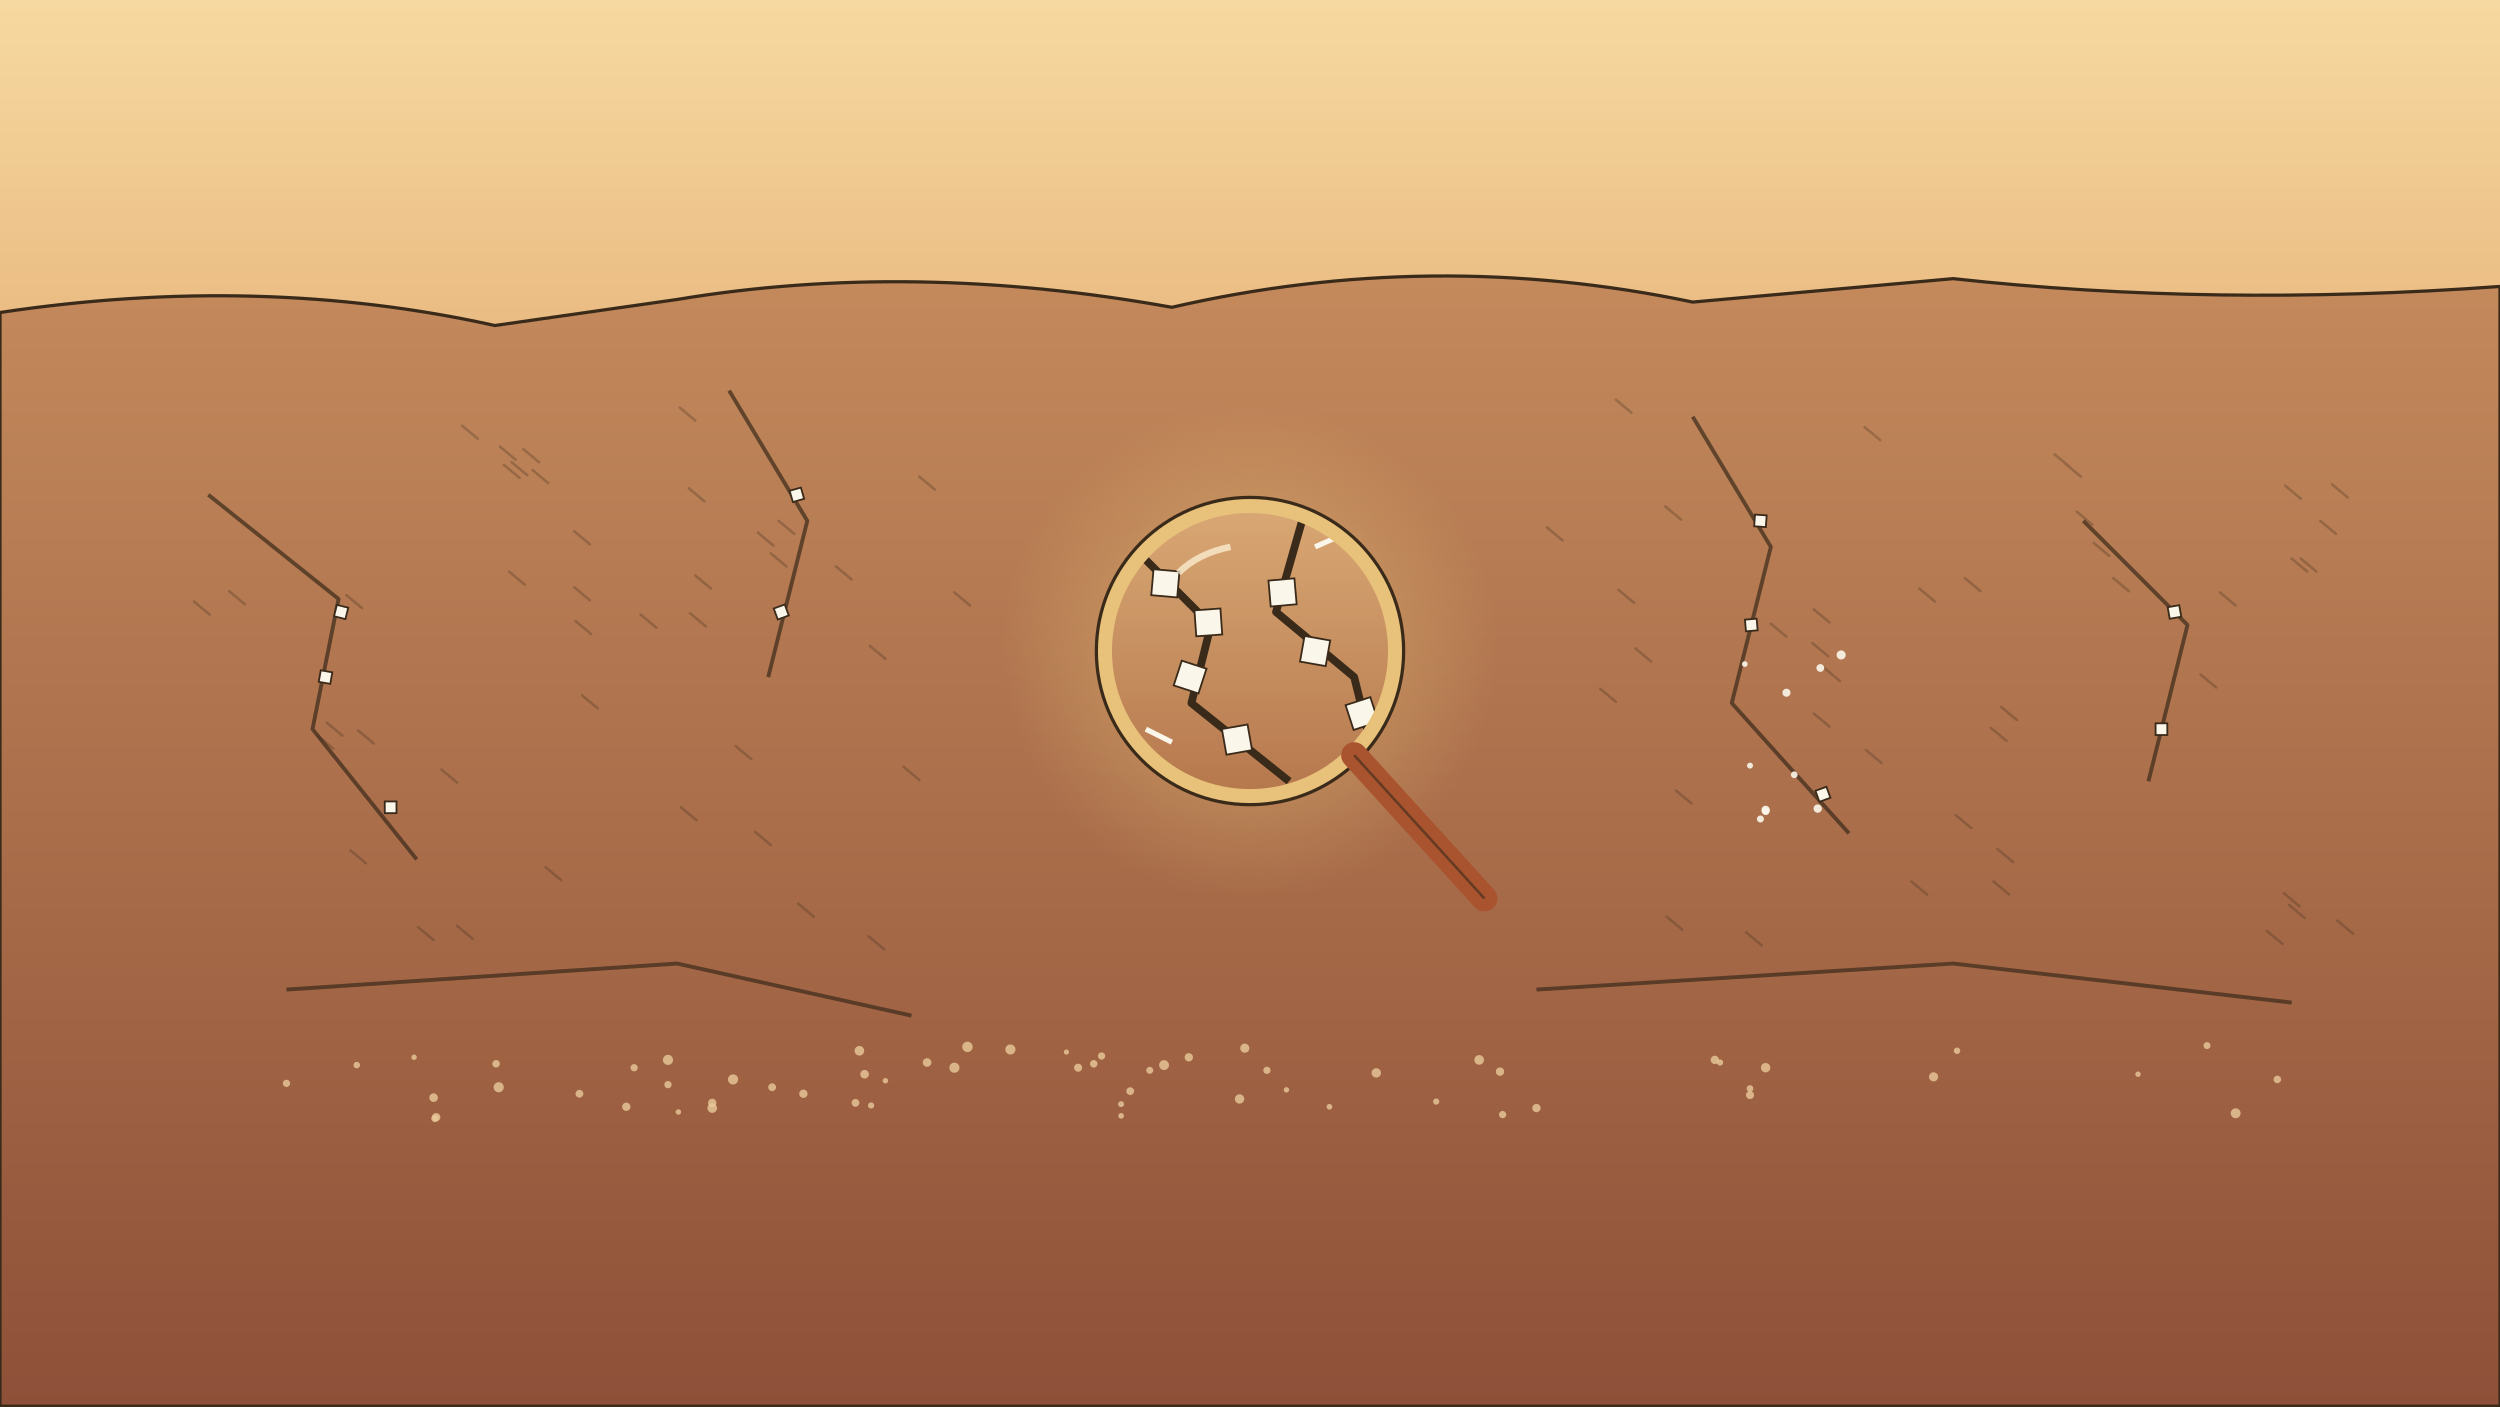
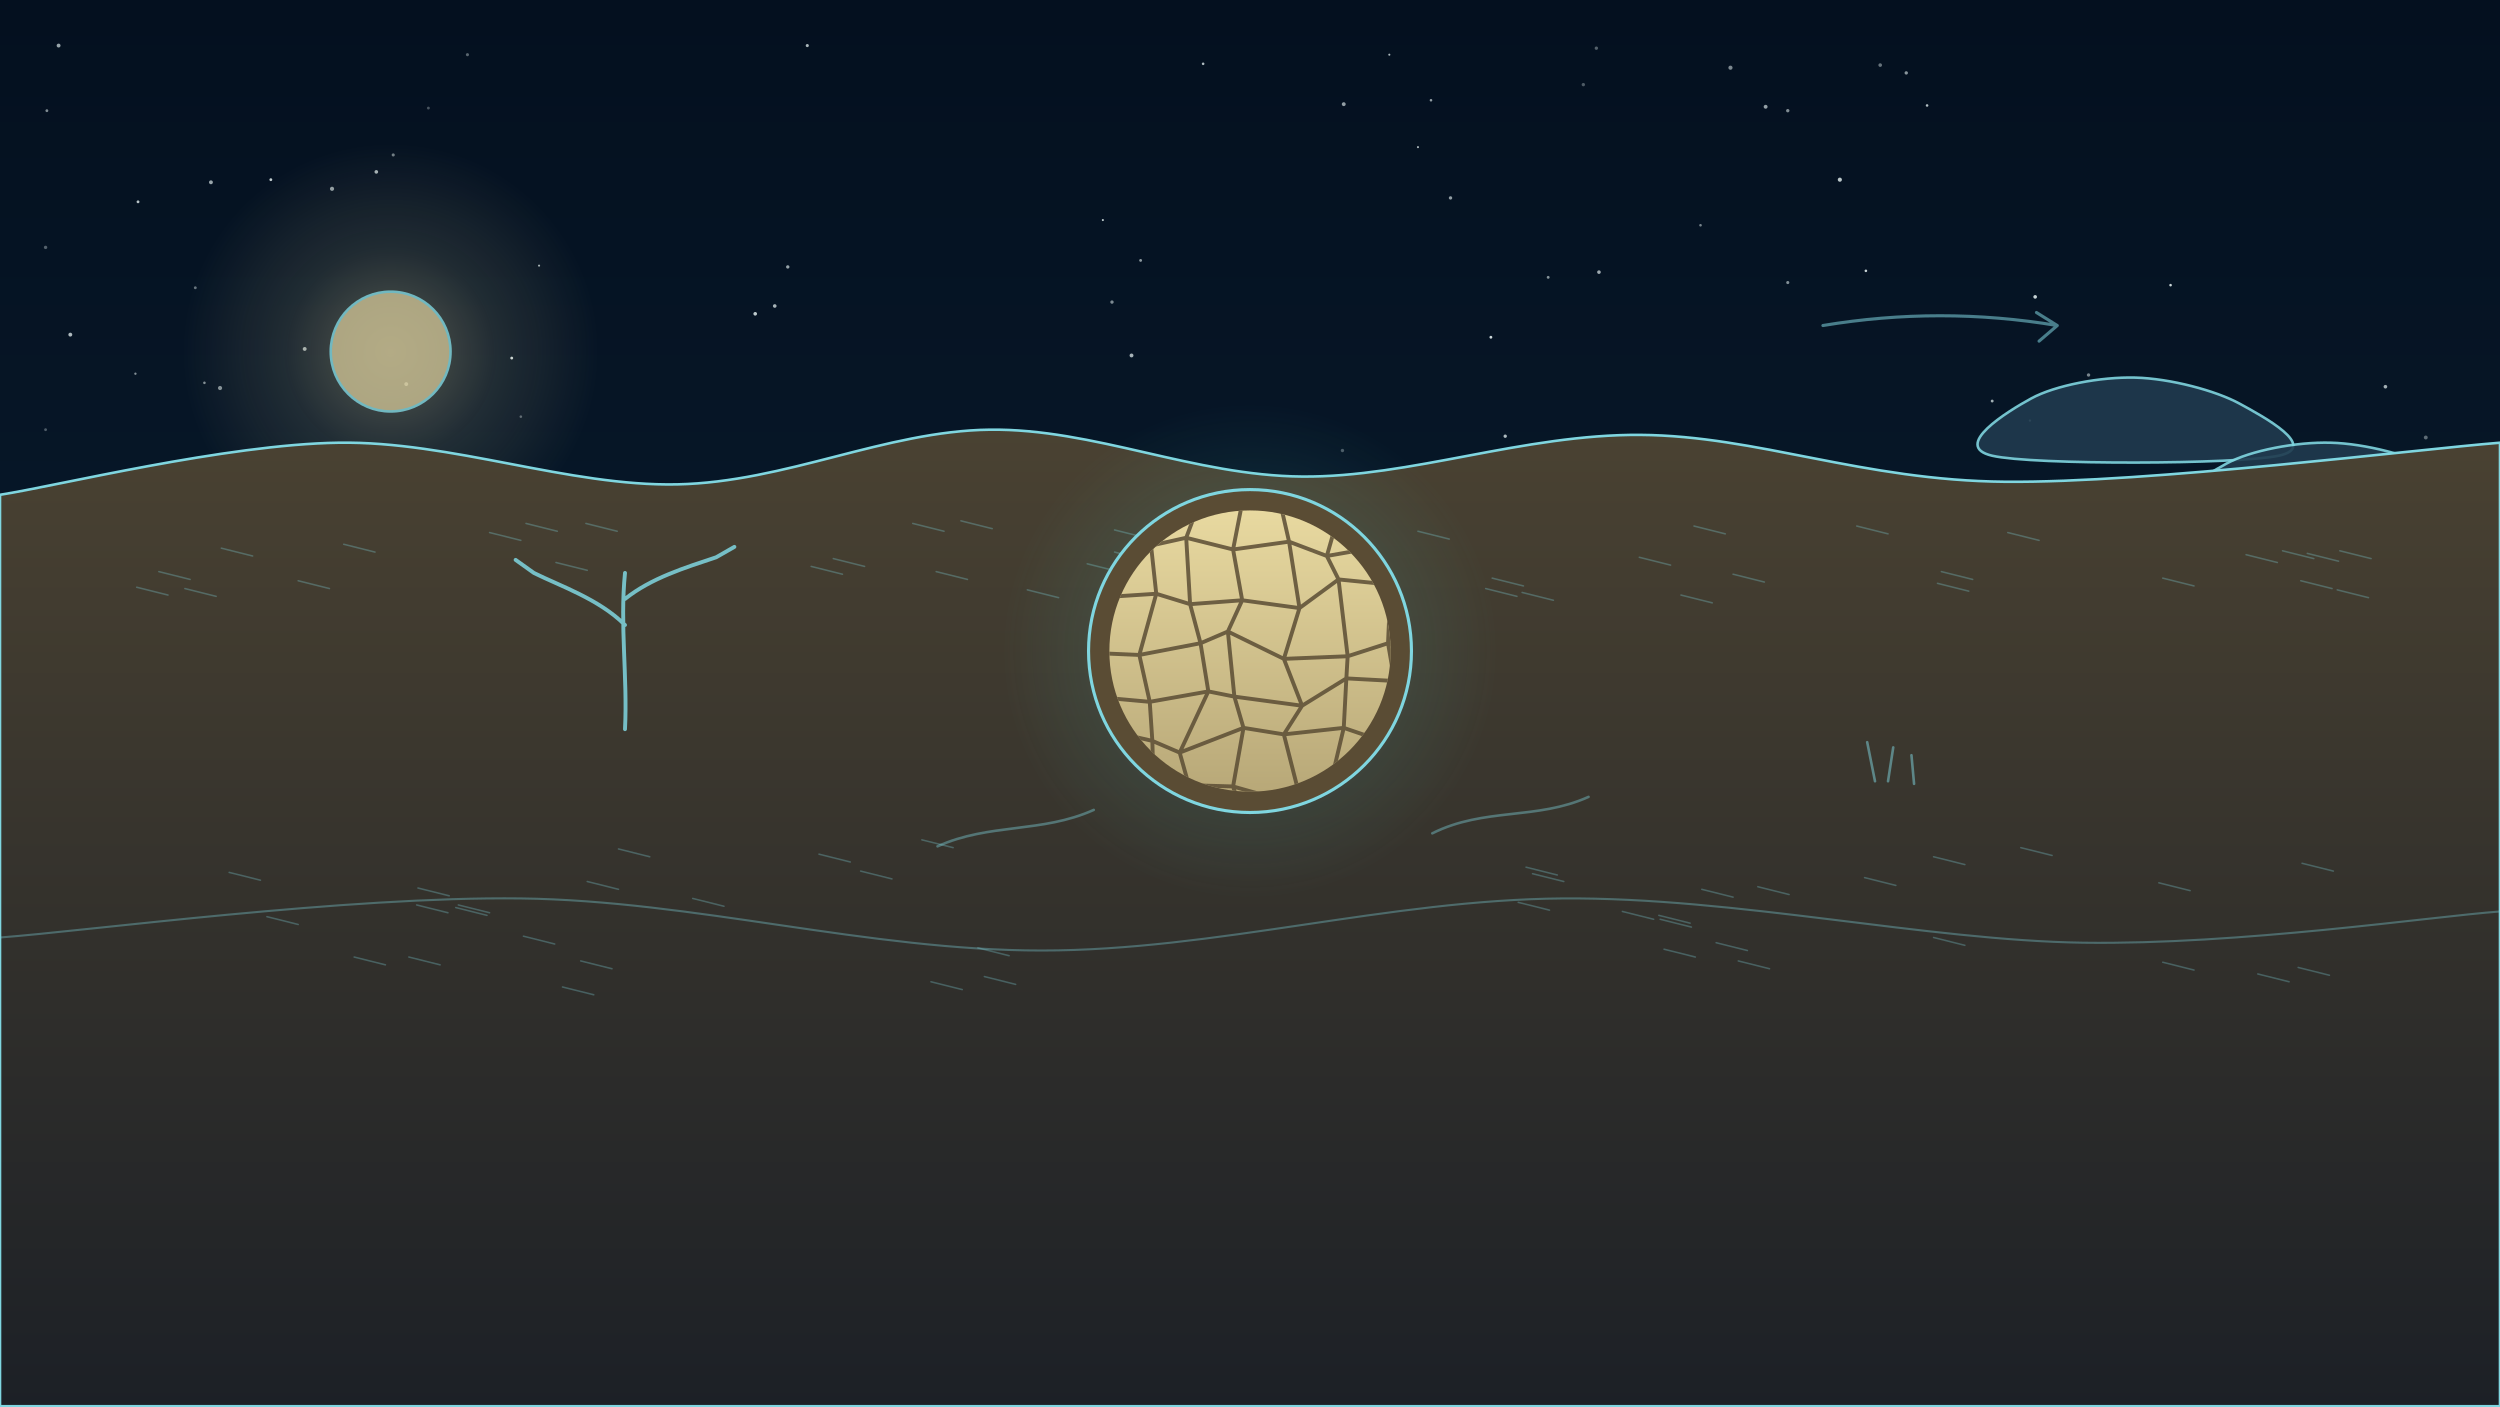
<svg xmlns="http://www.w3.org/2000/svg" viewBox="0 0 1920 1080" width="1920" height="1080">
  <defs>
-     <linearGradient id="sky" x1="0" y1="0" x2="0" y2="1">
-       <stop offset="0" stop-color="#f6d9a0" />
-       <stop offset="0.55" stop-color="#d9935a" />
-       <stop offset="1" stop-color="#8a4a3a" />
+     <linearGradient id="U067lg1" x1="0" y1="0" x2="0" y2="1">
+       <stop offset="0" stop-color="#04101f" />
+       <stop offset="1" stop-color="#0b2236" />
    </linearGradient>
-     <radialGradient id="lh">
-       <stop offset="0" stop-color="#e8c27a" stop-opacity="0.6" />
-       <stop offset="1" stop-color="#e8c27a" stop-opacity="0" />
+     <radialGradient id="U067rg2">
+       <stop offset="0" stop-color="#e8d9a0" stop-opacity="0.35" />
+       <stop offset="0.5" stop-color="#e8d9a0" stop-opacity="0.122" />
+       <stop offset="1" stop-color="#e8d9a0" stop-opacity="0" />
    </radialGradient>
-     <linearGradient id="rk" x1="0" y1="0" x2="0" y2="1">
-       <stop offset="0" stop-color="#c48a5c" />
-       <stop offset="1" stop-color="#8e5038" />
+     <linearGradient id="U067lg3" x1="0" y1="0" x2="0" y2="1">
+       <stop offset="0" stop-color="#4a4232" />
+       <stop offset="1" stop-color="#1c2026" />
    </linearGradient>
-     <linearGradient id="ln" x1="0" y1="0" x2="0" y2="1">
-       <stop offset="0" stop-color="#d9a874" />
-       <stop offset="1" stop-color="#b5774c" />
+     <radialGradient id="U067rg4">
+       <stop offset="0" stop-color="#5fe0d0" stop-opacity="0.3" />
+       <stop offset="0.5" stop-color="#5fe0d0" stop-opacity="0.105" />
+       <stop offset="1" stop-color="#5fe0d0" stop-opacity="0" />
+     </radialGradient>
+     <linearGradient id="U067lg5" x1="0" y1="0" x2="0" y2="1">
+       <stop offset="0" stop-color="#e8d9a0" />
+       <stop offset="1" stop-color="#b8a878" />
    </linearGradient>
-     <clipPath id="lc">
+     <clipPath id="U067cp6">
      <circle cx="960" cy="500" r="108" />
    </clipPath>
  </defs>
-   <rect width="1920" height="1080" fill="url(#sky)" />
-   <path d="M0,240 Q200,210 380,250 L520,230 Q700,200 900,236 Q1100,190 1300,232 L1500,214 Q1700,236 1920,220 L1920,1080 L0,1080 Z" fill="url(#rk)" stroke="#3a2a1a" stroke-width="2.5" />
-   <path d="M160,380 L260,460 L240,560 L320,660 M560,300 L620,400 L590,520 M1300,320 L1360,420 L1330,540 L1420,640 M1600,400 L1680,480 L1650,600 M220,760 L520,740 L700,780 M1180,760 L1500,740 L1760,770" stroke="#3a2a1a" stroke-width="3" fill="none" opacity="0.7" stroke-linejoin="round" />
-   <path d="M447,534 l12,10 M642,435 l12,10 M339,591 l12,10 M441,451 l12,10 M391,439 l12,10 M244,565 l12,10 M694,589 l12,10 M534,442 l12,10 M409,361 l12,10 M592,425 l12,10 M321,712 l12,10 M351,711 l12,10 M523,620 l12,10 M529,375 l12,10 M582,409 l12,10 M393,355 l12,10 M176,454 l12,10 M149,462 l12,10 M667,719 l12,10 M402,345 l12,10 M355,327 l12,10 M275,561 l12,10 M522,313 l12,10 M442,477 l12,10 M387,357 l12,10 M384,343 l12,10 M565,573 l12,10 M530,471 l12,10 M733,455 l12,10 M266,457 l12,10 M706,366 l12,10 M613,694 l12,10 M668,496 l12,10 M419,666 l12,10 M580,639 l12,10 M251,555 l12,10 M598,400 l12,10 M269,653 l12,10 M492,472 l12,10 M441,408 l12,10 " stroke="#3a2a1a" stroke-width="2" opacity="0.28" fill="none" stroke-linecap="round" />
-   <path d="M1755,373 l12,10 M1782,400 l12,10 M1468,677 l12,10 M1401,513 l12,10 M1280,704 l12,10 M1791,372 l12,10 M1256,498 l12,10 M1502,626 l12,10 M1393,548 l12,10 M1279,389 l12,10 M1229,529 l12,10 M1529,559 l12,10 M1760,429 l12,10 M1392,494 l12,10 M1767,429 l12,10 M1360,479 l12,10 M1608,417 l12,10 M1287,607 l12,10 M1537,543 l12,10 M1188,405 l12,10 M1243,453 l12,10 M1741,715 l12,10 M1705,455 l12,10 M1531,677 l12,10 M1393,468 l12,10 M1623,444 l12,10 M1474,452 l12,10 M1690,518 l12,10 M1241,307 l12,10 M1578,349 l12,10 M1595,393 l12,10 M1509,444 l12,10 M1586,356 l12,10 M1433,576 l12,10 M1341,716 l12,10 M1795,707 l12,10 M1758,695 l12,10 M1534,652 l12,10 M1432,328 l12,10 M1754,686 l12,10 " stroke="#3a2a1a" stroke-width="2" opacity="0.28" fill="none" stroke-linecap="round" />
-   <rect x="257.5" y="465.5" width="9" height="9" fill="#fbf6ea" stroke="#3a2a1a" stroke-width="1.4" transform="rotate(14 262 470)" />
-   <rect x="245.5" y="515.5" width="9" height="9" fill="#fbf6ea" stroke="#3a2a1a" stroke-width="1.4" transform="rotate(10 250 520)" />
-   <rect x="295.5" y="615.5" width="9" height="9" fill="#fbf6ea" stroke="#3a2a1a" stroke-width="1.4" transform="rotate(0 300 620)" />
-   <rect x="607.5" y="375.5" width="9" height="9" fill="#fbf6ea" stroke="#3a2a1a" stroke-width="1.4" transform="rotate(-16 612 380)" />
-   <rect x="595.5" y="465.5" width="9" height="9" fill="#fbf6ea" stroke="#3a2a1a" stroke-width="1.4" transform="rotate(-20 600 470)" />
-   <rect x="1347.5" y="395.5" width="9" height="9" fill="#fbf6ea" stroke="#3a2a1a" stroke-width="1.4" transform="rotate(4 1352 400)" />
-   <rect x="1340.5" y="475.5" width="9" height="9" fill="#fbf6ea" stroke="#3a2a1a" stroke-width="1.4" transform="rotate(-5 1345 480)" />
-   <rect x="1395.5" y="605.5" width="9" height="9" fill="#fbf6ea" stroke="#3a2a1a" stroke-width="1.4" transform="rotate(-20 1400 610)" />
-   <rect x="1665.5" y="465.5" width="9" height="9" fill="#fbf6ea" stroke="#3a2a1a" stroke-width="1.4" transform="rotate(-10 1670 470)" />
-   <rect x="1655.5" y="555.5" width="9" height="9" fill="#fbf6ea" stroke="#3a2a1a" stroke-width="1.4" transform="rotate(0 1660 560)" />
-   <circle cx="894" cy="818" r="3.8" fill="#e9c99a" opacity="0.8" />
-   <circle cx="956" cy="805" r="3.5" fill="#e9c99a" opacity="0.8" />
-   <circle cx="318" cy="812" r="2.1" fill="#e9c99a" opacity="0.8" />
-   <circle cx="1180" cy="851" r="3.2" fill="#e9c99a" opacity="0.8" />
-   <circle cx="547" cy="851" r="3.7" fill="#e9c99a" opacity="0.8" />
-   <circle cx="712" cy="816" r="3.3" fill="#e9c99a" opacity="0.8" />
-   <circle cx="1717" cy="855" r="3.8" fill="#e9c99a" opacity="0.8" />
-   <circle cx="1317" cy="814" r="3.2" fill="#e9c99a" opacity="0.8" />
-   <circle cx="868" cy="838" r="3.0" fill="#e9c99a" opacity="0.8" />
-   <circle cx="521" cy="854" r="2.1" fill="#e9c99a" opacity="0.8" />
-   <circle cx="733" cy="820" r="3.9" fill="#e9c99a" opacity="0.8" />
-   <circle cx="383" cy="835" r="3.9" fill="#e9c99a" opacity="0.8" />
-   <circle cx="1154" cy="856" r="2.8" fill="#e9c99a" opacity="0.8" />
-   <circle cx="883" cy="822" r="2.7" fill="#e9c99a" opacity="0.8" />
-   <circle cx="743" cy="804" r="4.0" fill="#e9c99a" opacity="0.8" />
-   <circle cx="1344" cy="841" r="3.1" fill="#e9c99a" opacity="0.8" />
-   <circle cx="513" cy="814" r="3.9" fill="#e9c99a" opacity="0.8" />
-   <circle cx="1485" cy="827" r="3.5" fill="#e9c99a" opacity="0.8" />
-   <circle cx="1695" cy="803" r="2.7" fill="#e9c99a" opacity="0.8" />
-   <circle cx="828" cy="820" r="3.1" fill="#e9c99a" opacity="0.8" />
-   <circle cx="660" cy="807" r="3.7" fill="#e9c99a" opacity="0.8" />
-   <circle cx="861" cy="848" r="2.3" fill="#e9c99a" opacity="0.8" />
-   <circle cx="680" cy="830" r="2.1" fill="#e9c99a" opacity="0.8" />
-   <circle cx="846" cy="811" r="2.8" fill="#e9c99a" opacity="0.8" />
-   <circle cx="657" cy="847" r="3.0" fill="#e9c99a" opacity="0.8" />
-   <circle cx="593" cy="835" r="3.0" fill="#e9c99a" opacity="0.8" />
-   <circle cx="547" cy="847" r="3.2" fill="#e9c99a" opacity="0.8" />
-   <circle cx="220" cy="832" r="2.8" fill="#e9c99a" opacity="0.8" />
-   <circle cx="335" cy="858" r="3.2" fill="#e9c99a" opacity="0.8" />
-   <circle cx="1749" cy="829" r="2.9" fill="#e9c99a" opacity="0.8" />
-   <circle cx="445" cy="840" r="3.0" fill="#e9c99a" opacity="0.8" />
-   <circle cx="481" cy="850" r="3.2" fill="#e9c99a" opacity="0.8" />
-   <circle cx="334" cy="859" r="2.8" fill="#e9c99a" opacity="0.8" />
-   <circle cx="1642" cy="825" r="2.1" fill="#e9c99a" opacity="0.8" />
-   <circle cx="1057" cy="824" r="3.6" fill="#e9c99a" opacity="0.8" />
-   <circle cx="973" cy="822" r="2.8" fill="#e9c99a" opacity="0.8" />
-   <circle cx="952" cy="844" r="3.6" fill="#e9c99a" opacity="0.8" />
-   <circle cx="819" cy="808" r="2.0" fill="#e9c99a" opacity="0.8" />
-   <circle cx="1136" cy="814" r="3.7" fill="#e9c99a" opacity="0.8" />
-   <circle cx="861" cy="857" r="2.2" fill="#e9c99a" opacity="0.8" />
-   <circle cx="1503" cy="807" r="2.5" fill="#e9c99a" opacity="0.8" />
-   <circle cx="840" cy="817" r="2.9" fill="#e9c99a" opacity="0.8" />
-   <circle cx="988" cy="837" r="2.1" fill="#e9c99a" opacity="0.8" />
-   <circle cx="1152" cy="823" r="3.2" fill="#e9c99a" opacity="0.8" />
-   <circle cx="669" cy="849" r="2.4" fill="#e9c99a" opacity="0.8" />
-   <circle cx="333" cy="843" r="3.3" fill="#e9c99a" opacity="0.8" />
-   <circle cx="487" cy="820" r="2.8" fill="#e9c99a" opacity="0.8" />
-   <circle cx="513" cy="833" r="2.8" fill="#e9c99a" opacity="0.8" />
-   <circle cx="1103" cy="846" r="2.4" fill="#e9c99a" opacity="0.8" />
-   <circle cx="617" cy="840" r="3.2" fill="#e9c99a" opacity="0.8" />
-   <circle cx="1321" cy="816" r="2.4" fill="#e9c99a" opacity="0.8" />
-   <circle cx="274" cy="818" r="2.5" fill="#e9c99a" opacity="0.8" />
-   <circle cx="1356" cy="820" r="3.6" fill="#e9c99a" opacity="0.8" />
-   <circle cx="381" cy="817" r="2.9" fill="#e9c99a" opacity="0.8" />
-   <circle cx="563" cy="829" r="3.9" fill="#e9c99a" opacity="0.8" />
-   <circle cx="913" cy="812" r="3.2" fill="#e9c99a" opacity="0.8" />
-   <circle cx="1021" cy="850" r="2.2" fill="#e9c99a" opacity="0.8" />
-   <circle cx="1344" cy="836" r="2.6" fill="#e9c99a" opacity="0.8" />
-   <circle cx="776" cy="806" r="3.9" fill="#e9c99a" opacity="0.8" />
-   <circle cx="664" cy="825" r="3.3" fill="#e9c99a" opacity="0.8" />
-   <g id="mv-cells-flakes">
-     <circle cx="1378" cy="595" r="2.6" fill="#fbf6ea" opacity="0.9" />
-     <circle cx="1414" cy="503" r="3.5" fill="#fbf6ea" opacity="0.9" />
-     <circle cx="1396" cy="621" r="3.2" fill="#fbf6ea" opacity="0.9" />
-     <circle cx="1356" cy="623" r="3.0" fill="#fbf6ea" opacity="0.9" />
-     <circle cx="1352" cy="629" r="2.7" fill="#fbf6ea" opacity="0.9" />
-     <circle cx="1398" cy="513" r="3.0" fill="#fbf6ea" opacity="0.9" />
-     <circle cx="1340" cy="510" r="2.2" fill="#fbf6ea" opacity="0.9" />
-     <circle cx="1344" cy="588" r="2.3" fill="#fbf6ea" opacity="0.9" />
-     <circle cx="1356" cy="622" r="3.2" fill="#fbf6ea" opacity="0.9" />
-     <circle cx="1372" cy="532" r="3.1" fill="#fbf6ea" opacity="0.9" />
+   <rect width="1920" height="1080" fill="url(#U067lg1)" />
+   <circle cx="169" cy="298" r="1.6" fill="#e8f4f4" opacity="0.55" />
+   <circle cx="1186" cy="352" r="1.0" fill="#e8f4f4" opacity="0.32" />
+   <circle cx="359" cy="42" r="1.2" fill="#e8f4f4" opacity="0.37" />
+   <circle cx="208" cy="138" r="1.1" fill="#e8f4f4" opacity="0.83" />
+   <circle cx="54" cy="257" r="1.5" fill="#e8f4f4" opacity="0.74" />
+   <circle cx="329" cy="83" r="1.1" fill="#e8f4f4" opacity="0.30" />
+   <circle cx="1832" cy="297" r="1.4" fill="#e8f4f4" opacity="0.69" />
+   <circle cx="106" cy="155" r="1.1" fill="#e8f4f4" opacity="0.79" />
+   <circle cx="35" cy="330" r="1.1" fill="#e8f4f4" opacity="0.32" />
+   <circle cx="1156" cy="335" r="1.3" fill="#e8f4f4" opacity="0.74" />
+   <circle cx="847" cy="169" r="0.8" fill="#e8f4f4" opacity="0.82" />
+   <circle cx="1099" cy="77" r="1.0" fill="#e8f4f4" opacity="0.62" />
+   <circle cx="1318" cy="363" r="1.1" fill="#e8f4f4" opacity="0.63" />
+   <circle cx="1329" cy="52" r="1.6" fill="#e8f4f4" opacity="0.53" />
+   <circle cx="1863" cy="336" r="1.5" fill="#e8f4f4" opacity="0.39" />
+   <circle cx="876" cy="200" r="1.1" fill="#e8f4f4" opacity="0.59" />
+   <circle cx="595" cy="235" r="1.4" fill="#e8f4f4" opacity="0.71" />
+   <circle cx="1530" cy="308" r="1.1" fill="#e8f4f4" opacity="0.69" />
+   <circle cx="1464" cy="56" r="1.3" fill="#e8f4f4" opacity="0.58" />
+   <circle cx="289" cy="132" r="1.4" fill="#e8f4f4" opacity="0.70" />
+   <circle cx="1031" cy="346" r="1.3" fill="#e8f4f4" opacity="0.31" />
+   <circle cx="1228" cy="209" r="1.4" fill="#e8f4f4" opacity="0.67" />
+   <circle cx="1444" cy="50" r="1.4" fill="#e8f4f4" opacity="0.43" />
+   <circle cx="312" cy="295" r="1.5" fill="#e8f4f4" opacity="0.87" />
+   <circle cx="674" cy="363" r="1.3" fill="#e8f4f4" opacity="0.71" />
+   <circle cx="1559" cy="323" r="0.9" fill="#e8f4f4" opacity="0.67" />
+   <circle cx="1145" cy="259" r="1.1" fill="#e8f4f4" opacity="0.88" />
+   <circle cx="400" cy="320" r="1.0" fill="#e8f4f4" opacity="0.36" />
+   <circle cx="207" cy="344" r="0.8" fill="#e8f4f4" opacity="0.47" />
+   <circle cx="1413" cy="138" r="1.6" fill="#e8f4f4" opacity="0.80" />
+   <circle cx="869" cy="273" r="1.5" fill="#e8f4f4" opacity="0.71" />
+   <circle cx="1089" cy="113" r="0.8" fill="#e8f4f4" opacity="0.74" />
+   <circle cx="620" cy="35" r="1.2" fill="#e8f4f4" opacity="0.73" />
+   <circle cx="162" cy="140" r="1.5" fill="#e8f4f4" opacity="0.65" />
+   <circle cx="157" cy="294" r="1.0" fill="#e8f4f4" opacity="0.54" />
+   <circle cx="1848" cy="372" r="0.8" fill="#e8f4f4" opacity="0.34" />
+   <circle cx="1306" cy="173" r="1.0" fill="#e8f4f4" opacity="0.50" />
+   <circle cx="1189" cy="213" r="1.1" fill="#e8f4f4" opacity="0.57" />
+   <circle cx="1216" cy="65" r="1.3" fill="#e8f4f4" opacity="0.32" />
+   <circle cx="36" cy="85" r="1.1" fill="#e8f4f4" opacity="0.54" />
+   <circle cx="1032" cy="80" r="1.5" fill="#e8f4f4" opacity="0.62" />
+   <circle cx="1667" cy="219" r="1.0" fill="#e8f4f4" opacity="0.87" />
+   <circle cx="1114" cy="152" r="1.3" fill="#e8f4f4" opacity="0.62" />
+   <circle cx="1356" cy="82" r="1.5" fill="#e8f4f4" opacity="0.63" />
+   <circle cx="924" cy="49" r="1.0" fill="#e8f4f4" opacity="0.76" />
+   <circle cx="854" cy="232" r="1.3" fill="#e8f4f4" opacity="0.53" />
+   <circle cx="45" cy="35" r="1.5" fill="#e8f4f4" opacity="0.65" />
+   <circle cx="1604" cy="288" r="1.3" fill="#e8f4f4" opacity="0.51" />
+   <circle cx="1373" cy="217" r="1.2" fill="#e8f4f4" opacity="0.55" />
+   <circle cx="1321" cy="343" r="1.5" fill="#e8f4f4" opacity="0.86" />
+   <circle cx="150" cy="221" r="1.1" fill="#e8f4f4" opacity="0.43" />
+   <circle cx="1067" cy="42" r="0.8" fill="#e8f4f4" opacity="0.73" />
+   <circle cx="1563" cy="228" r="1.4" fill="#e8f4f4" opacity="0.85" />
+   <circle cx="302" cy="119" r="1.2" fill="#e8f4f4" opacity="0.47" />
+   <circle cx="1433" cy="208" r="1.0" fill="#e8f4f4" opacity="0.86" />
+   <circle cx="580" cy="241" r="1.4" fill="#e8f4f4" opacity="0.81" />
+   <circle cx="255" cy="145" r="1.6" fill="#e8f4f4" opacity="0.61" />
+   <circle cx="605" cy="205" r="1.3" fill="#e8f4f4" opacity="0.64" />
+   <circle cx="414" cy="204" r="0.8" fill="#e8f4f4" opacity="0.71" />
+   <circle cx="1480" cy="81" r="1.0" fill="#e8f4f4" opacity="0.77" />
+   <circle cx="1373" cy="85" r="1.3" fill="#e8f4f4" opacity="0.54" />
+   <circle cx="104" cy="287" r="0.9" fill="#e8f4f4" opacity="0.55" />
+   <circle cx="393" cy="275" r="1.1" fill="#e8f4f4" opacity="0.87" />
+   <circle cx="35" cy="190" r="1.3" fill="#e8f4f4" opacity="0.35" />
+   <circle cx="1226" cy="37" r="1.3" fill="#e8f4f4" opacity="0.35" />
+   <circle cx="234" cy="268" r="1.5" fill="#e8f4f4" opacity="0.67" />
+   <circle cx="300" cy="270" r="160" fill="url(#U067rg2)" />
+   <circle cx="300" cy="270" r="46" fill="#cbbf92" opacity="0.8" stroke="#7fd6e0" stroke-width="2" />
+   <path d="M1530.0,350.0 C1498.3,342.7 1541.7,316.0 1560.0,306.0 C1578.3,296.0 1613.3,289.3 1640.0,290.0 C1666.7,290.7 1701.7,300.0 1720.0,310.0 C1738.3,320.0 1781.7,343.3 1750.0,350.0 C1718.3,356.7 1561.7,357.3 1530.0,350.0 Z" fill="#1f3a4e" stroke="#7fd6e0" stroke-width="2" stroke-linecap="round" stroke-linejoin="round" opacity="0.9" />
+   <path d="M1680.0,400.0 C1648.3,392.7 1691.7,366.0 1710.0,356.0 C1728.3,346.0 1763.3,339.3 1790.0,340.0 C1816.7,340.7 1851.7,350.0 1870.0,360.0 C1888.3,370.0 1931.7,393.3 1900.0,400.0 C1868.3,406.7 1711.7,407.3 1680.0,400.0 Z" fill="#1f3a4e" stroke="#7fd6e0" stroke-width="2" stroke-linecap="round" stroke-linejoin="round" opacity="0.9" />
+   <path d="M1400,250 C1460,240 1520,240 1580,250 M1580,250 l-16,-10 M1580,250 l-14,12" fill="none" stroke="#7fd6e0" stroke-width="2.4" stroke-linecap="round" stroke-linejoin="round" opacity="0.55" />
+   <path d="M0.0,380.0 C43.3,373.3 173.3,341.3 260.0,340.0 C346.7,338.7 436.7,373.7 520.0,372.0 C603.3,370.3 680.0,331.0 760.0,330.0 C840.0,329.0 916.7,365.3 1000.0,366.0 C1083.3,366.7 1170.0,333.3 1260.0,334.0 C1350.0,334.7 1430.0,369.0 1540.0,370.0 C1650.0,371.0 1856.7,345.0 1920.0,340.0 L1920,1080 L0,1080 Z" fill="url(#U067lg3)" stroke="#7fd6e0" stroke-width="2" stroke-linecap="round" stroke-linejoin="round" />
+   <path d="M0.0,720.0 C66.7,715.0 266.7,688.3 400.0,690.0 C533.3,691.7 666.7,730.0 800.0,730.0 C933.3,730.0 1066.7,691.0 1200.0,690.0 C1333.3,689.0 1480.0,722.3 1600.0,724.0 C1720.0,725.7 1866.7,704.0 1920.0,700.0" fill="none" stroke="#7fd6e0" stroke-width="1.6" stroke-linecap="round" stroke-linejoin="round" opacity="0.35" />
+   <path d="M229,446 l24,6 M1772,425 l24,6 M1725,426 l24,6 M1169,455 l24,6 M450,402 l24,6 M404,402 l24,6 M856,407 l24,6 M264,418 l24,6 M789,453 l24,6 M122,439 l24,6 M1661,444 l24,6 M376,409 l24,6 M738,400 l24,6 M1767,446 l24,6 M1491,439 l24,6 M1797,423 l24,6 M170,421 l24,6 M848,449 l24,6 M105,451 l24,6 M701,402 l24,6 M1141,452 l24,6 M1146,444 l24,6 M856,424 l24,6 M142,452 l24,6 M1089,408 l24,6 M427,432 l24,6 M1291,457 l24,6 M835,433 l24,6 M1301,404 l24,6 M1753,423 l24,6 M1795,453 l24,6 M1542,409 l24,6 M883,429 l24,6 M640,429 l24,6 M623,435 l24,6 M1331,441 l24,6 M1488,448 l24,6 M719,439 l24,6 M1426,404 l24,6 M1259,428 l24,6 " fill="none" stroke="#7fd6e0" stroke-width="1.2" stroke-linecap="round" stroke-linejoin="round" opacity="0.3" />
+   <path d="M629,656 l24,6 M352,695 l24,6 M320,695 l24,6 M176,670 l24,6 M715,754 l24,6 M402,719 l24,6 M272,735 l24,6 M756,750 l24,6 M751,728 l24,6 M475,652 l24,6 M321,682 l24,6 M451,677 l24,6 M446,738 l24,6 M314,735 l24,6 M205,704 l24,6 M708,645 l24,6 M661,669 l24,6 M432,758 l24,6 M532,690 l24,6 M350,697 l24,6 " fill="none" stroke="#7fd6e0" stroke-width="1.2" stroke-linecap="round" stroke-linejoin="round" opacity="0.3" />
+   <path d="M1172,666 l24,6 M1275,706 l24,6 M1552,651 l24,6 M1765,743 l24,6 M1335,738 l24,6 M1278,729 l24,6 M1485,720 l24,6 M1734,748 l24,6 M1432,674 l24,6 M1318,724 l24,6 M1350,681 l24,6 M1274,703 l24,6 M1177,671 l24,6 M1768,663 l24,6 M1661,739 l24,6 M1485,658 l24,6 M1246,700 l24,6 M1658,678 l24,6 M1166,693 l24,6 M1307,683 l24,6 " fill="none" stroke="#7fd6e0" stroke-width="1.2" stroke-linecap="round" stroke-linejoin="round" opacity="0.3" />
+   <g opacity="0.85">
+     <path d="M480,560 C482,520 476,480 480,440 M480,480 C460,460 430,450 410,440 M480,460 C500,444 526,436 550,428 M410,440 l-14,-10 M550,428 l14,-8" fill="none" stroke="#7fd6e0" stroke-width="3" stroke-linecap="round" stroke-linejoin="round" />
  </g>
+   <path d="M1440,600 l-6,-30 M1450,600 l4,-26 M1470,602 l-2,-22" fill="none" stroke="#7fd6e0" stroke-width="2" stroke-linecap="round" stroke-linejoin="round" opacity="0.5" />
  <g id="mv-glint-core">
-     <circle cx="960" cy="500" r="190" fill="url(#lh)" />
+     <circle cx="960" cy="500" r="190" fill="url(#U067rg4)" />
  </g>
-   <circle cx="960" cy="500" r="112" fill="url(#ln)" />
-   <g clip-path="url(#lc)">
-     <path d="M870,420 L930,480 L915,540 L990,600 M1000,400 L980,470 L1040,520 L1060,600" stroke="#3a2a1a" stroke-width="6" fill="none" stroke-linejoin="round" />
-     <rect x="918.0" y="468.0" width="20" height="20" fill="#fbf6ea" stroke="#3a2a1a" stroke-width="1.4" transform="rotate(-4 928 478)" />
-     <rect x="904.0" y="510.0" width="20" height="20" fill="#fbf6ea" stroke="#3a2a1a" stroke-width="1.4" transform="rotate(18 914 520)" />
-     <rect x="940.0" y="558.0" width="20" height="20" fill="#fbf6ea" stroke="#3a2a1a" stroke-width="1.4" transform="rotate(-10 950 568)" />
-     <rect x="975.0" y="445.0" width="20" height="20" fill="#fbf6ea" stroke="#3a2a1a" stroke-width="1.4" transform="rotate(-5 985 455)" />
-     <rect x="1000.0" y="490.0" width="20" height="20" fill="#fbf6ea" stroke="#3a2a1a" stroke-width="1.4" transform="rotate(10 1010 500)" />
-     <rect x="1036.0" y="538.0" width="20" height="20" fill="#fbf6ea" stroke="#3a2a1a" stroke-width="1.4" transform="rotate(-18 1046 548)" />
-     <rect x="1048.0" y="575.0" width="20" height="20" fill="#fbf6ea" stroke="#3a2a1a" stroke-width="1.4" transform="rotate(-14 1058 585)" />
-     <rect x="885.0" y="438.0" width="20" height="20" fill="#fbf6ea" stroke="#3a2a1a" stroke-width="1.4" transform="rotate(5 895 448)" />
-     <path d="M880,560 l20,10 M1010,420 l18,-8" stroke="#fbf6ea" stroke-width="4" />
+   <circle cx="960" cy="500" r="124" fill="#5a4c34" stroke="#7fd6e0" stroke-width="2.4" />
+   <circle cx="960" cy="500" r="108" fill="url(#U067lg5)" />
+   <g clip-path="url(#U067cp6)">
+     <path d="M804,348 L838,349 M804,348 L800,377 M800,377 L849,380 M800,377 L796,429 M796,429 L845,429 M796,429 L800,445 M800,445 L842,459 M800,445 L793,482 M793,482 L829,501 M793,482 L812,543 M812,543 L850,536 M812,543 L794,562 M794,562 L846,560 M794,562 L797,603 M797,603 L845,620 M797,603 L800,635 M838,349 L873,339 M838,349 L849,380 M849,380 L884,390 M849,380 L845,429 M845,429 L884,419 M845,429 L842,459 M842,459 L888,456 M842,459 L829,501 M829,501 L875,503 M829,501 L850,536 M850,536 L883,539 M850,536 L846,560 M846,560 L885,569 M846,560 L845,620 M845,620 L886,605 M845,620 L833,641 M873,339 L917,344 M873,339 L884,390 M884,390 L920,389 M884,390 L884,419 M884,419 L911,413 M884,419 L888,456 M888,456 L914,464 M888,456 L875,503 M875,503 L922,494 M875,503 L883,539 M883,539 L928,531 M883,539 L885,569 M885,569 L906,578 M885,569 L886,605 M886,605 L913,603 M886,605 L870,637 M917,344 L962,348 M917,344 L920,389 M920,389 L955,381 M920,389 L911,413 M911,413 L947,422 M911,413 L914,464 M914,464 L954,461 M914,464 L922,494 M922,494 L943,485 M922,494 L928,531 M928,531 L948,535 M928,531 L906,578 M906,578 L955,559 M906,578 L913,603 M913,603 L947,604 M913,603 L906,644 M962,348 L984,333 M962,348 L955,381 M955,381 L982,381 M955,381 L947,422 M947,422 L990,416 M947,422 L954,461 M954,461 L998,467 M954,461 L943,485 M943,485 L986,506 M943,485 L948,535 M948,535 L1000,542 M948,535 L955,559 M955,559 L986,564 M955,559 L947,604 M947,604 L1000,619 M947,604 L960,646 M984,333 L1039,352 M984,333 L982,381 M982,381 L1035,371 M982,381 L990,416 M990,416 L1019,427 M990,416 L998,467 M998,467 L1028,445 M998,467 L986,506 M986,506 L1035,504 M986,506 L1000,542 M1000,542 L1034,521 M1000,542 L986,564 M986,564 L1032,559 M986,564 L1000,619 M1000,619 L1023,597 M1000,619 L981,641 M1039,352 L1071,336 M1039,352 L1035,371 M1035,371 L1077,380 M1035,371 L1019,427 M1019,427 L1076,417 M1019,427 L1028,445 M1028,445 L1068,449 M1028,445 L1035,504 M1035,504 L1066,494 M1035,504 L1034,521 M1034,521 L1071,523 M1034,521 L1032,559 M1032,559 L1073,573 M1032,559 L1023,597 M1023,597 L1064,598 M1023,597 L1026,645 M1071,336 L1106,338 M1071,336 L1077,380 M1077,380 L1109,373 M1077,380 L1076,417 M1076,417 L1111,417 M1076,417 L1068,449 M1068,449 L1095,449 M1068,449 L1066,494 M1066,494 L1098,506 M1066,494 L1071,523 M1071,523 L1112,529 M1071,523 L1073,573 M1073,573 L1099,578 M1073,573 L1064,598 M1064,598 L1108,618 M1064,598 L1075,645 " fill="none" stroke="#5a4c34" stroke-width="3" stroke-linecap="round" stroke-linejoin="round" opacity="0.85" />
  </g>
-   <circle cx="960" cy="500" r="112" fill="none" stroke="#e8c27a" stroke-width="12" />
-   <circle cx="960" cy="500" r="118" fill="none" stroke="#3a2a1a" stroke-width="2.5" />
-   <path d="M1040,580 L1140,690" stroke="#a9532f" stroke-width="20" stroke-linecap="round" />
-   <path d="M1040,580 L1140,690" stroke="#3a2a1a" stroke-width="2" opacity="0.6" />
-   <path d="M905,440 Q920,425 945,420" stroke="#fff6dc" stroke-width="5" fill="none" opacity="0.7" />
+   <g id="mv-smoke-dust">
+     <path d="M1100,640 C1140,620 1180,630 1220,612 M720,650 C760,632 800,640 840,622" fill="none" stroke="#7fd6e0" stroke-width="2" stroke-linecap="round" stroke-linejoin="round" opacity="0.4" />
+   </g>
</svg>
